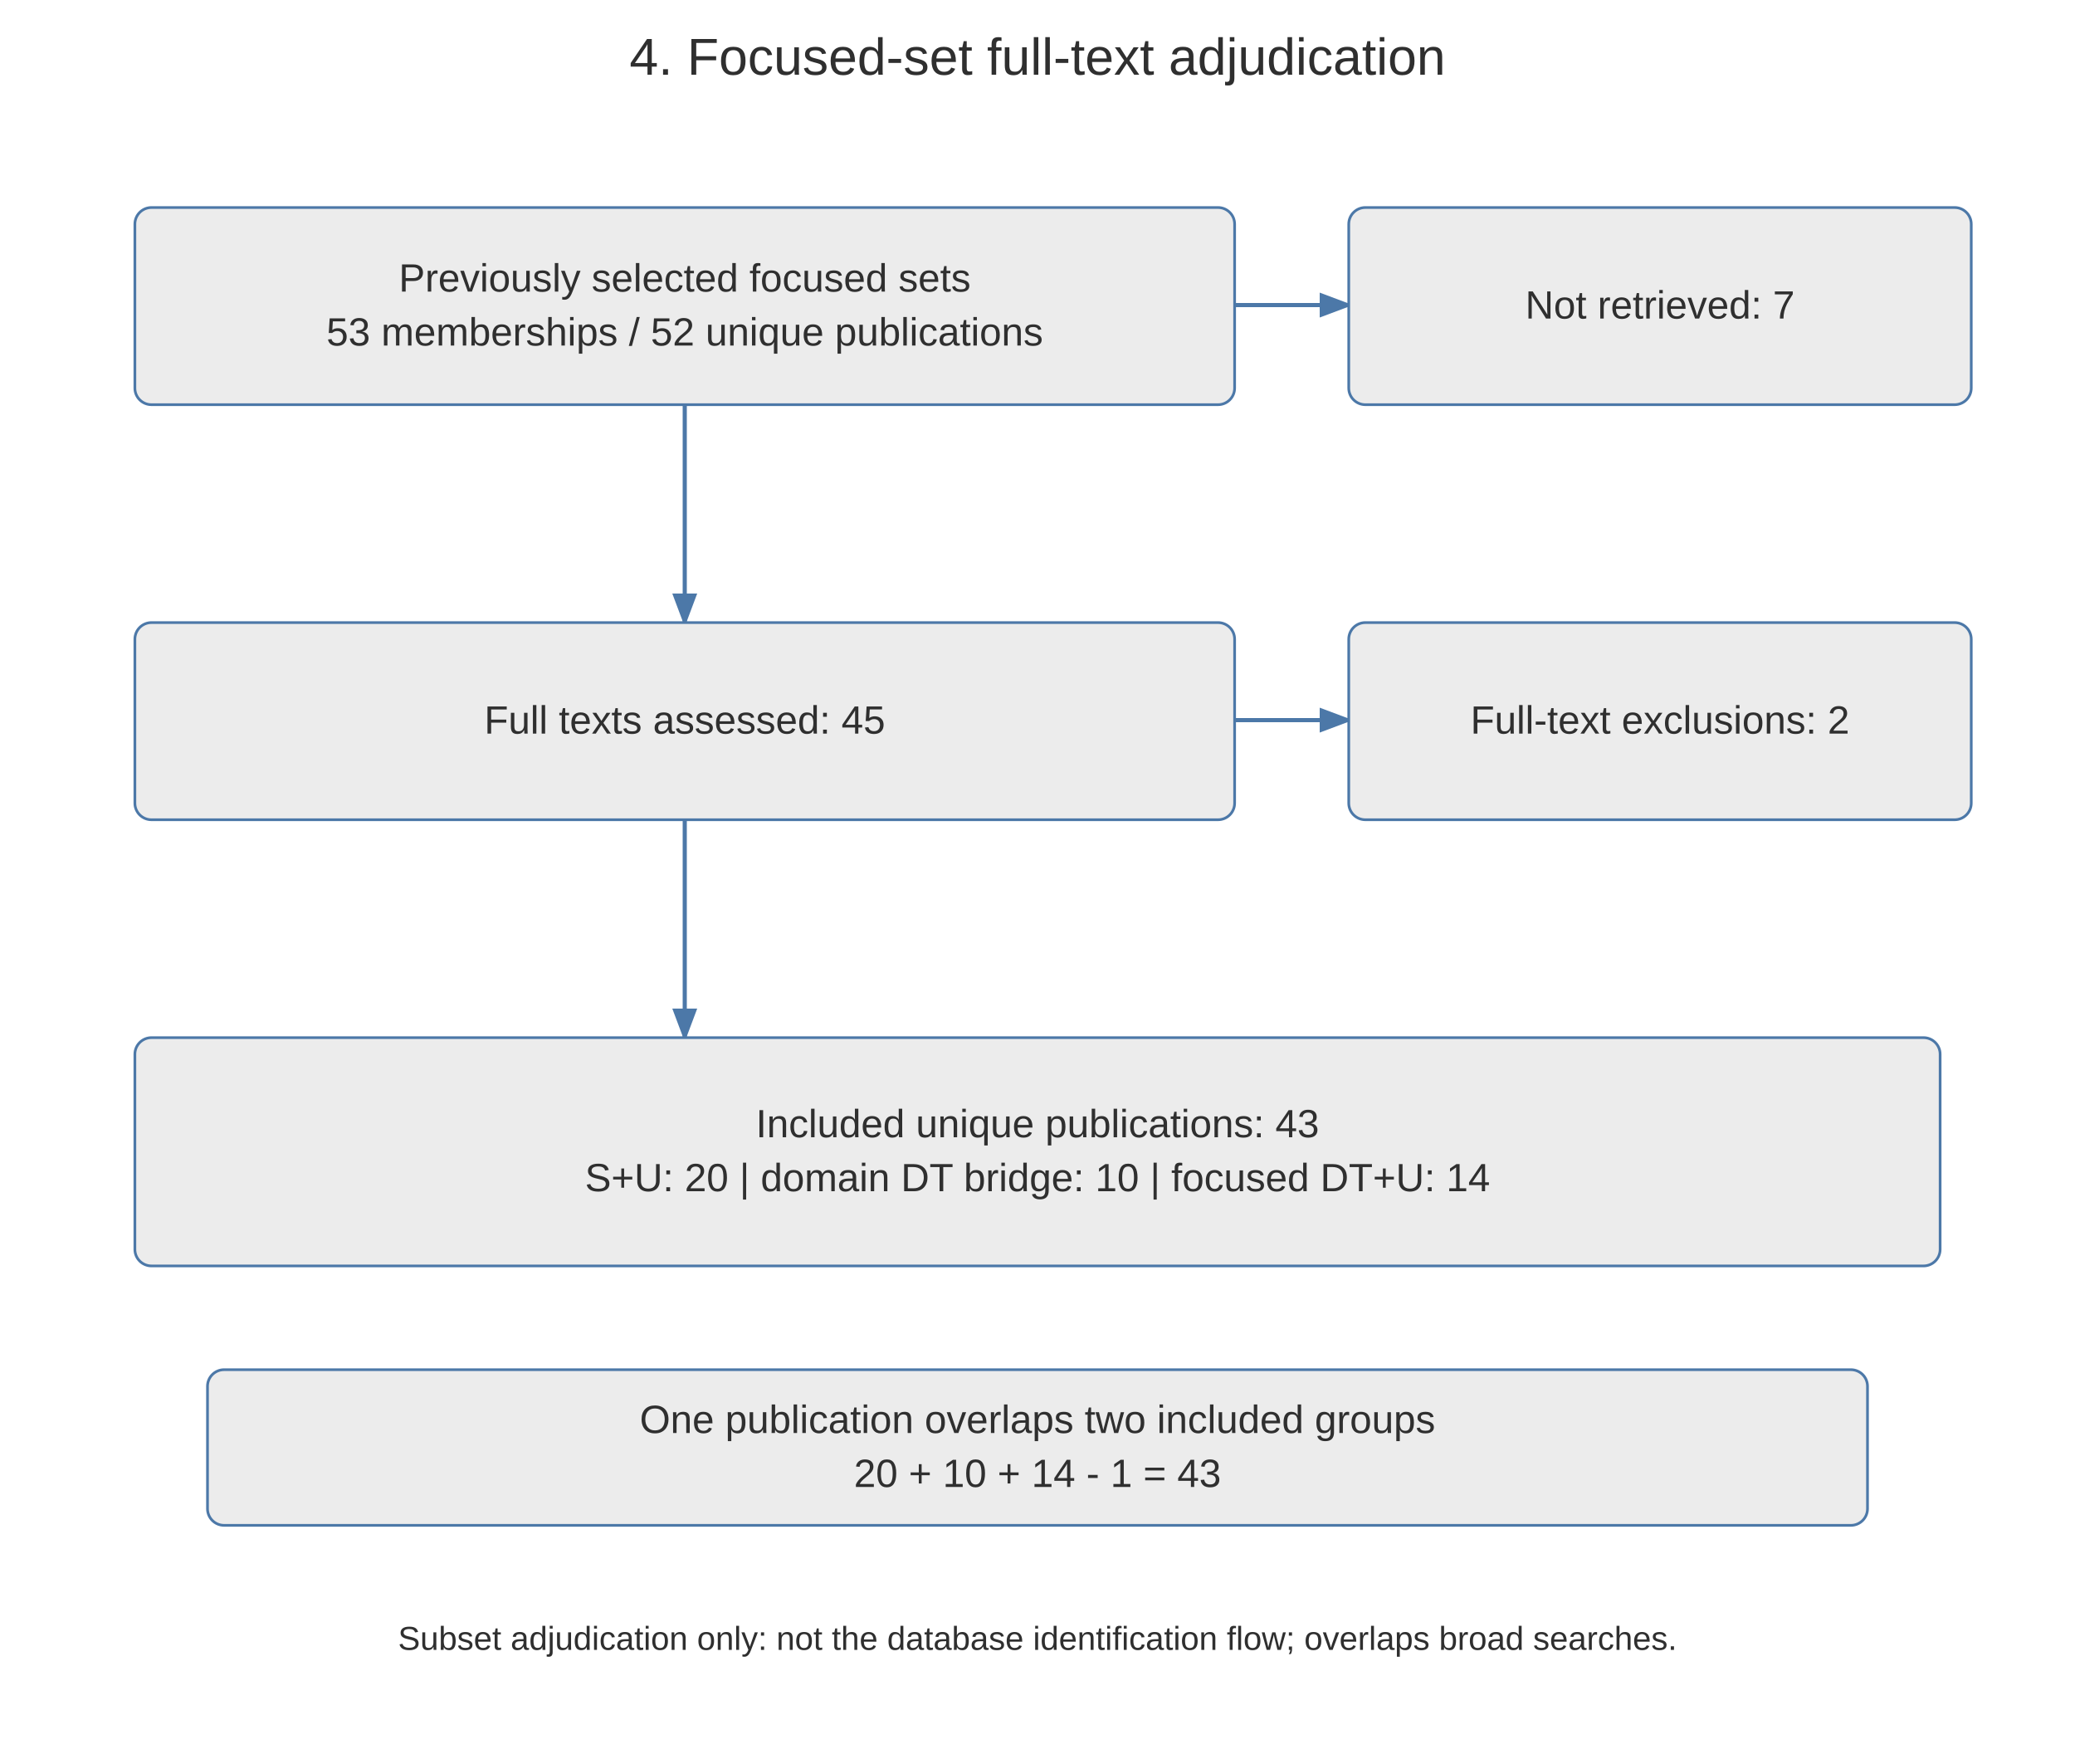
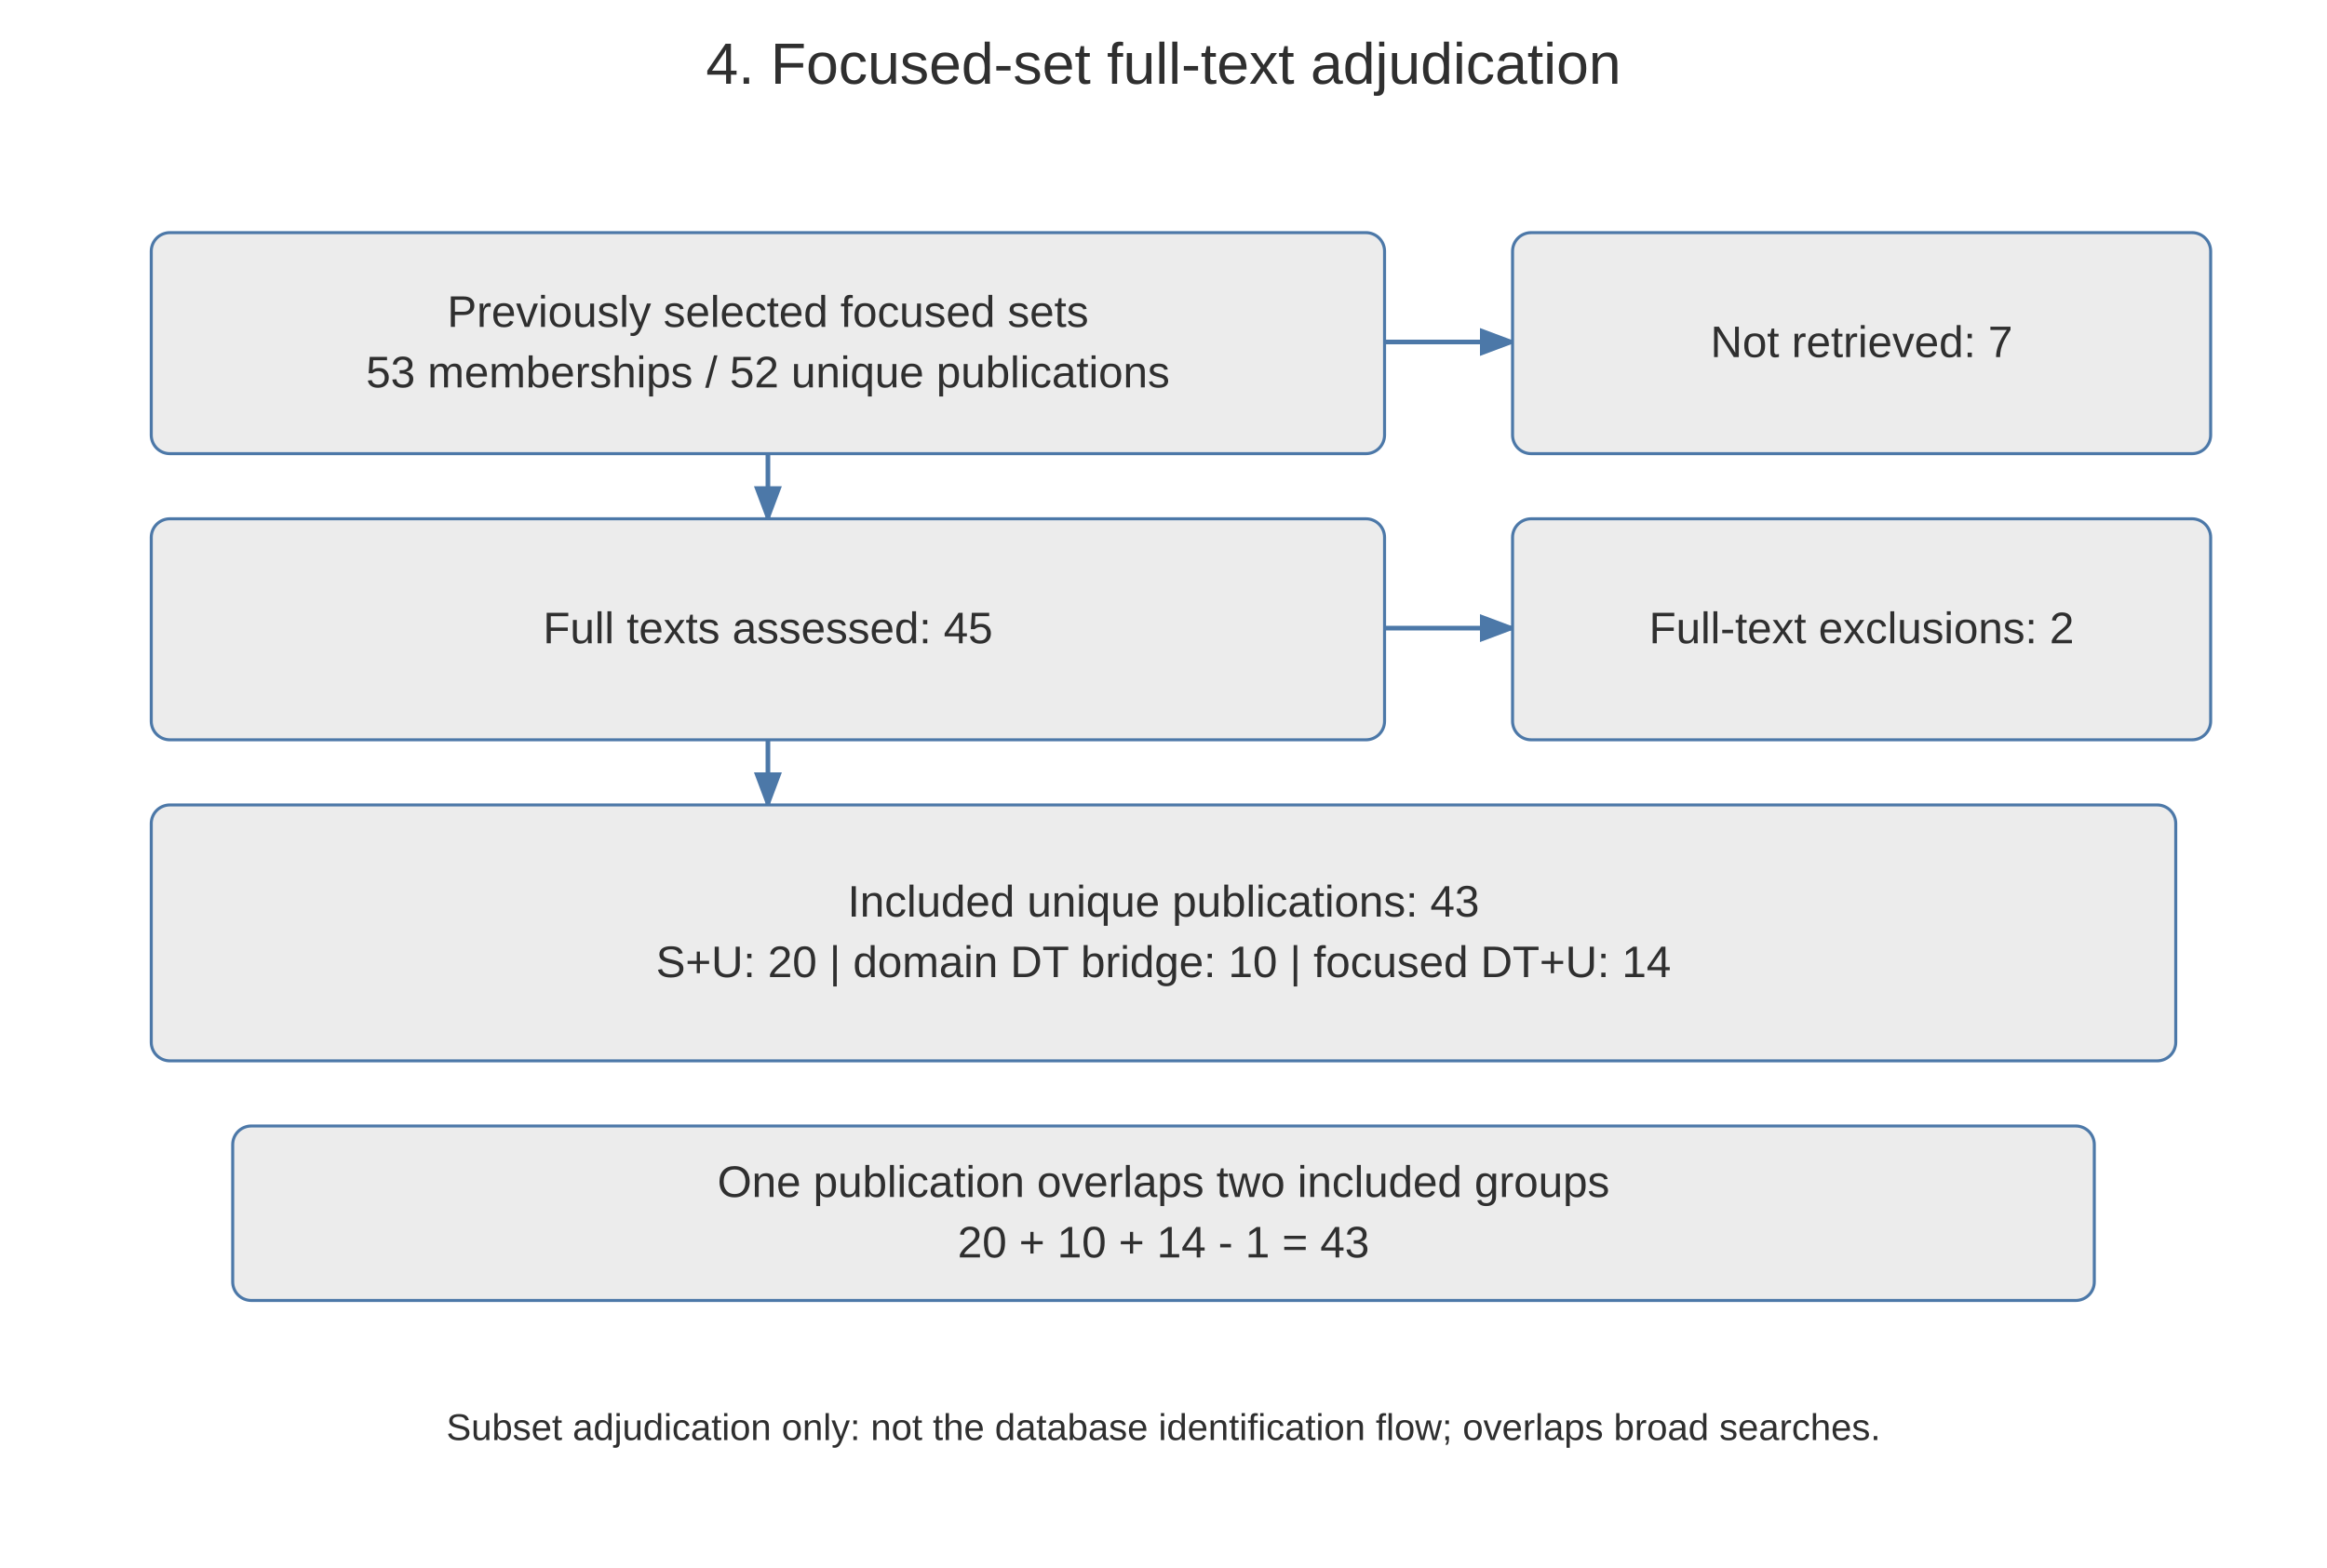
- <svg xmlns="http://www.w3.org/2000/svg" width="1000" height="850" viewBox="0 0 1000 850">
+ <svg xmlns="http://www.w3.org/2000/svg" width="1000" height="674.0" viewBox="0 0 1000 674.0">
  <defs>
    <marker id="a" markerWidth="9" markerHeight="9" refX="7" refY="3" orient="auto">
      <path d="M0,0 L0,6 L8,3 z" fill="#4c78a8" />
    </marker>
  </defs>
-   <rect width="1000" height="850" fill="white" />
-   <text x="500" y="36" text-anchor="middle" font-family="Tahoma,Arial,sans-serif" font-size="25" fill="#2f2f2f">4. Focused-set full-text adjudication</text>
-   <path d="M330,195 L330,300" stroke="#4c78a8" stroke-width="2" fill="none" marker-end="url(#a)" />
-   <path d="M595,147 L650,147" stroke="#4c78a8" stroke-width="2" fill="none" marker-end="url(#a)" />
-   <path d="M330,395 L330,500" stroke="#4c78a8" stroke-width="2" fill="none" marker-end="url(#a)" />
-   <path d="M595,347 L650,347" stroke="#4c78a8" stroke-width="2" fill="none" marker-end="url(#a)" />
-   <rect x="65" y="100" width="530" height="95" rx="8" fill="#ececec" stroke="#4c78a8" stroke-width="1.3" />
+   <rect width="1000" height="674.0" fill="white" y="0.0" />
+   <text x="500" y="36.0" text-anchor="middle" font-family="Tahoma,Arial,sans-serif" font-size="25" fill="#2f2f2f">4. Focused-set full-text adjudication</text>
+   <path d="M330,195.0 L330,223.0" stroke="#4c78a8" stroke-width="2" fill="none" marker-end="url(#a)" />
+   <path d="M595,147.0 L650,147.0" stroke="#4c78a8" stroke-width="2" fill="none" marker-end="url(#a)" />
+   <path d="M330,318.0 L330,346.0" stroke="#4c78a8" stroke-width="2" fill="none" marker-end="url(#a)" />
+   <path d="M595,270.0 L650,270.0" stroke="#4c78a8" stroke-width="2" fill="none" marker-end="url(#a)" />
+   <rect x="65" y="100.0" width="530" height="95.0" rx="8" fill="#ececec" stroke="#4c78a8" stroke-width="1.3" />
  <text x="330.0" y="140.5" text-anchor="middle" font-family="Tahoma,Arial,sans-serif" font-size="19" fill="#2f2f2f">Previously selected focused sets</text>
  <text x="330.0" y="166.5" text-anchor="middle" font-family="Tahoma,Arial,sans-serif" font-size="19" fill="#2f2f2f">53 memberships / 52 unique publications</text>
-   <rect x="650" y="100" width="300" height="95" rx="8" fill="#ececec" stroke="#4c78a8" stroke-width="1.3" />
+   <rect x="650" y="100.0" width="300" height="95.0" rx="8" fill="#ececec" stroke="#4c78a8" stroke-width="1.3" />
  <text x="800.0" y="153.5" text-anchor="middle" font-family="Tahoma,Arial,sans-serif" font-size="19" fill="#2f2f2f">Not retrieved: 7</text>
-   <rect x="65" y="300" width="530" height="95" rx="8" fill="#ececec" stroke="#4c78a8" stroke-width="1.3" />
-   <text x="330.0" y="353.5" text-anchor="middle" font-family="Tahoma,Arial,sans-serif" font-size="19" fill="#2f2f2f">Full texts assessed: 45</text>
-   <rect x="650" y="300" width="300" height="95" rx="8" fill="#ececec" stroke="#4c78a8" stroke-width="1.3" />
-   <text x="800.0" y="353.5" text-anchor="middle" font-family="Tahoma,Arial,sans-serif" font-size="19" fill="#2f2f2f">Full-text exclusions: 2</text>
-   <rect x="65" y="500" width="870" height="110" rx="8" fill="#ececec" stroke="#4c78a8" stroke-width="1.3" />
-   <text x="500.0" y="548.0" text-anchor="middle" font-family="Tahoma,Arial,sans-serif" font-size="19" fill="#2f2f2f">Included unique publications: 43</text>
-   <text x="500.0" y="574.0" text-anchor="middle" font-family="Tahoma,Arial,sans-serif" font-size="19" fill="#2f2f2f">S+U: 20 | domain DT bridge: 10 | focused DT+U: 14</text>
-   <rect x="100" y="660" width="800" height="75" rx="8" fill="#ececec" stroke="#4c78a8" stroke-width="1.3" />
-   <text x="500.0" y="690.5" text-anchor="middle" font-family="Tahoma,Arial,sans-serif" font-size="19" fill="#2f2f2f">One publication overlaps two included groups</text>
-   <text x="500.0" y="716.5" text-anchor="middle" font-family="Tahoma,Arial,sans-serif" font-size="19" fill="#2f2f2f">20 + 10 + 14 - 1 = 43</text>
-   <text x="500" y="795" text-anchor="middle" font-family="Tahoma,Arial,sans-serif" font-size="16" fill="#2f2f2f">Subset adjudication only: not the database identification flow; overlaps broad searches.</text>
+   <rect x="65" y="223.0" width="530" height="95.0" rx="8" fill="#ececec" stroke="#4c78a8" stroke-width="1.3" />
+   <text x="330.0" y="276.5" text-anchor="middle" font-family="Tahoma,Arial,sans-serif" font-size="19" fill="#2f2f2f">Full texts assessed: 45</text>
+   <rect x="650" y="223.0" width="300" height="95.0" rx="8" fill="#ececec" stroke="#4c78a8" stroke-width="1.3" />
+   <text x="800.0" y="276.5" text-anchor="middle" font-family="Tahoma,Arial,sans-serif" font-size="19" fill="#2f2f2f">Full-text exclusions: 2</text>
+   <rect x="65" y="346.0" width="870" height="110.0" rx="8" fill="#ececec" stroke="#4c78a8" stroke-width="1.3" />
+   <text x="500.0" y="394.0" text-anchor="middle" font-family="Tahoma,Arial,sans-serif" font-size="19" fill="#2f2f2f">Included unique publications: 43</text>
+   <text x="500.0" y="420.0" text-anchor="middle" font-family="Tahoma,Arial,sans-serif" font-size="19" fill="#2f2f2f">S+U: 20 | domain DT bridge: 10 | focused DT+U: 14</text>
+   <rect x="100" y="484.0" width="800" height="75.0" rx="8" fill="#ececec" stroke="#4c78a8" stroke-width="1.3" />
+   <text x="500.0" y="514.5" text-anchor="middle" font-family="Tahoma,Arial,sans-serif" font-size="19" fill="#2f2f2f">One publication overlaps two included groups</text>
+   <text x="500.0" y="540.5" text-anchor="middle" font-family="Tahoma,Arial,sans-serif" font-size="19" fill="#2f2f2f">20 + 10 + 14 - 1 = 43</text>
+   <text x="500" y="619.0" text-anchor="middle" font-family="Tahoma,Arial,sans-serif" font-size="16" fill="#2f2f2f">Subset adjudication only: not the database identification flow; overlaps broad searches.</text>
  <style>text,tspan{font-family:"Times New Roman",serif !important}</style>
</svg>
